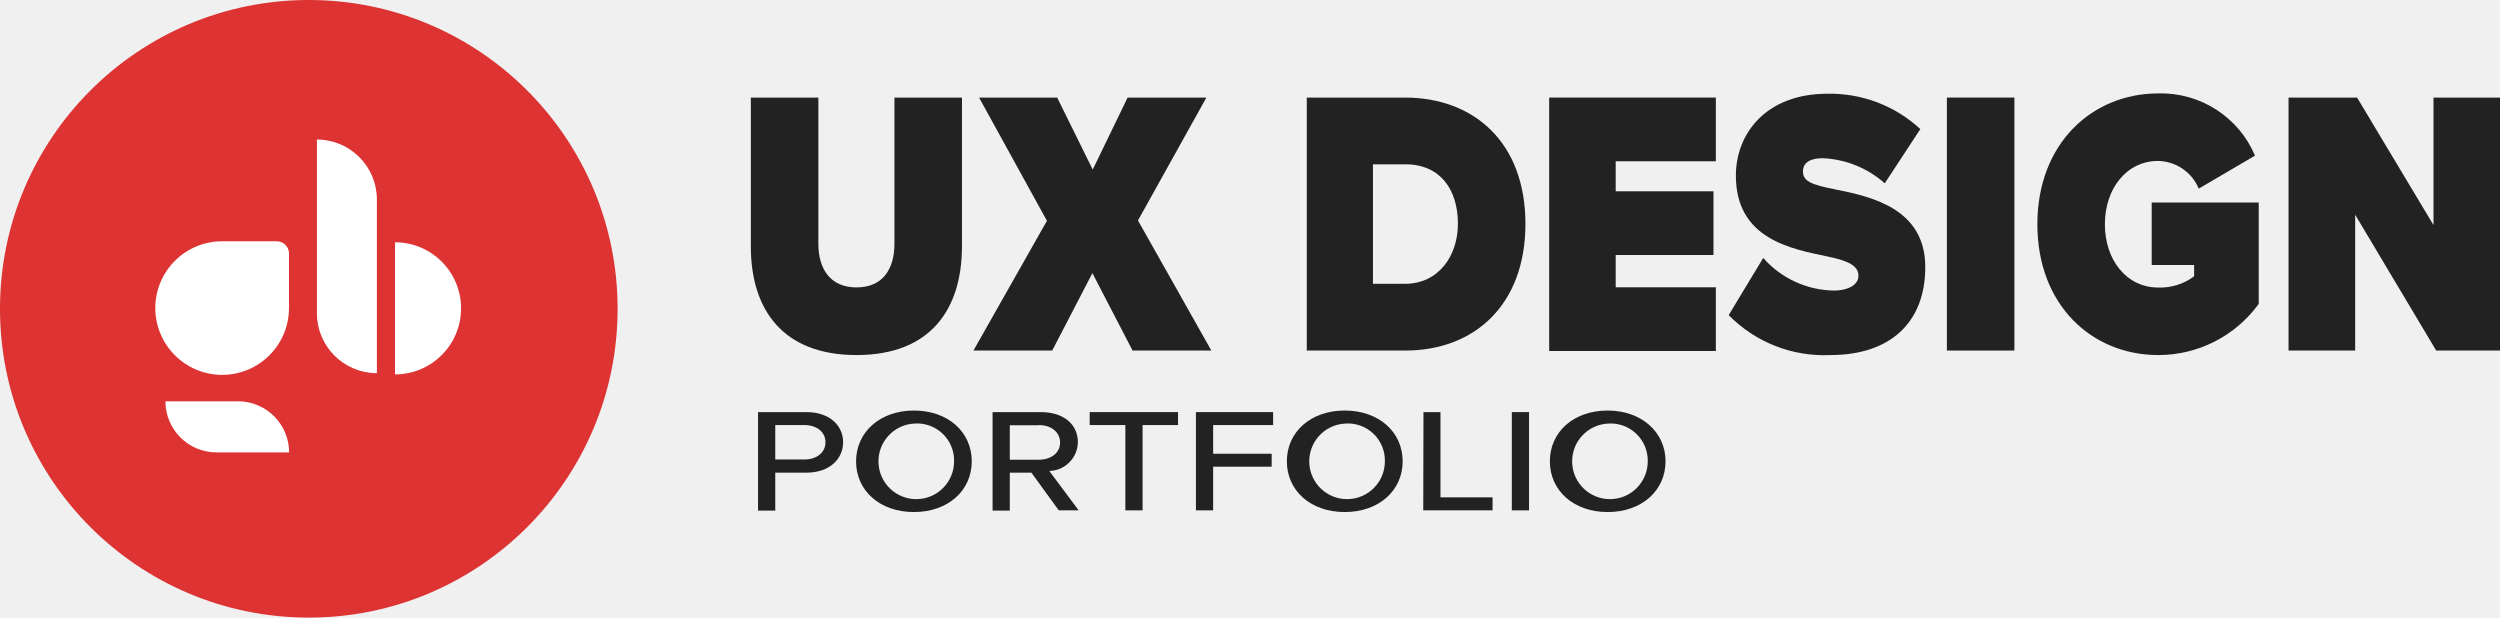
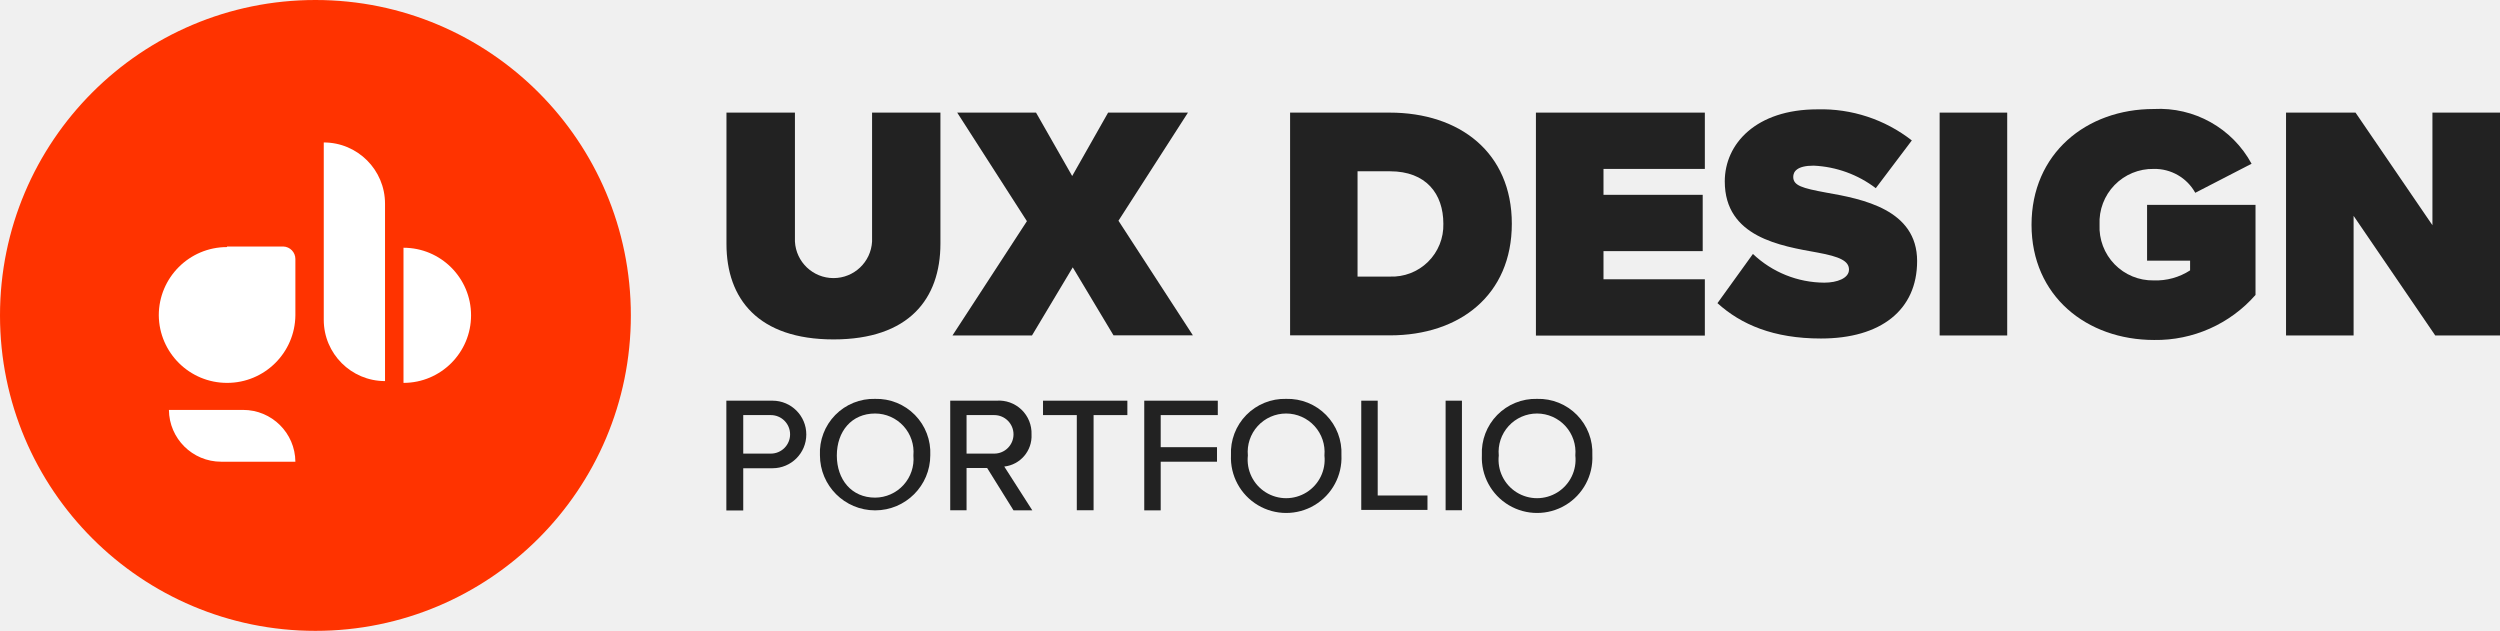
- <svg xmlns="http://www.w3.org/2000/svg" width="222.15" height="54.89" viewBox="0 0 222.15 54.89">
+ <svg xmlns="http://www.w3.org/2000/svg" width="222" height="56.03" viewBox="0 0 222 56.03">
  <defs>
    <style>
      .cls-1 {
-         fill: #d33;
+         fill: #f30;
      }

      .cls-2 {
        fill: #fff;
      }

      .cls-3 {
        fill: #222;
      }
    </style>
  </defs>
  <g id="Layer_2" data-name="Layer 2">
    <g id="Layer_1-2" data-name="Layer 1">
-       <circle class="cls-1" cx="27.44" cy="27.44" r="27.44" />
      <g>
+         <circle class="cls-1" cx="28.01" cy="28.01" r="28.01" />
        <g>
-           <path class="cls-2" d="M35.1,21.53a5.87,5.87,0,0,1,0,11.74Z" />
-           <path class="cls-2" d="M28.16,12.39h0a5.33,5.33,0,0,1,5.33,5.33V33.15a0,0,0,0,1,0,0h0a5.33,5.33,0,0,1-5.33-5.33V12.39A0,0,0,0,1,28.16,12.39Z" transform="translate(61.65 45.55) rotate(-180)" />
+           <g>
+             <path class="cls-2" d="M35.83,22a6,6,0,1,1,0,12Z" />
+             <path class="cls-2" d="M28.75,12.65h0a5.44,5.44,0,0,1,5.44,5.44V33.84a0,0,0,0,1,0,0h0a5.44,5.44,0,0,1-5.44-5.44V12.65A0,0,0,0,1,28.75,12.65Z" transform="translate(62.94 46.49) rotate(-180)" />
+           </g>
+           <g>
+             <path class="cls-2" d="M15,36.4h6.58A4.64,4.64,0,0,1,26.23,41v0a0,0,0,0,1,0,0H19.64A4.64,4.64,0,0,1,15,36.4v0A0,0,0,0,1,15,36.4Z" />
+             <path class="cls-2" d="M20.16,21.89h5A1.11,1.11,0,0,1,26.23,23v5A6.06,6.06,0,0,1,20.16,34h0A6.06,6.06,0,0,1,14.1,28v0a6.06,6.06,0,0,1,6.06-6.06Z" />
+           </g>
        </g>
        <g>
-           <path class="cls-2" d="M14.7,35.66h6.45a4.54,4.54,0,0,1,4.54,4.54v0a0,0,0,0,1,0,0H19.24a4.54,4.54,0,0,1-4.54-4.54v0A0,0,0,0,1,14.7,35.66Z" />
-           <path class="cls-2" d="M19.75,21.44h4.85a1.08,1.08,0,0,1,1.08,1.08v4.85a5.94,5.94,0,0,1-5.94,5.94h0a5.94,5.94,0,0,1-5.94-5.94v0A5.94,5.94,0,0,1,19.75,21.44Z" />
+           <path class="cls-3" d="M64.5,35.58h4.1a3,3,0,1,1,0,6H66v3.75H64.5Zm3.91,1.28H66v3.42h2.45a1.71,1.71,0,1,0,0-3.42Z" />
+           <path class="cls-3" d="M77.71,35.42a4.78,4.78,0,0,1,4.9,5,4.9,4.9,0,1,1-9.8,0A4.78,4.78,0,0,1,77.71,35.42Zm0,1.3c-2.09,0-3.4,1.59-3.4,3.73s1.31,3.74,3.4,3.74a3.43,3.43,0,0,0,3.4-3.74A3.42,3.42,0,0,0,77.71,36.72Z" />
+           <path class="cls-3" d="M87.66,41.56H85.83v3.75H84.38V35.58h4.1a2.9,2.9,0,0,1,3.12,3,2.73,2.73,0,0,1-2.42,2.85l2.49,3.89H90Zm.63-4.7H85.83v3.42h2.46a1.71,1.71,0,1,0,0-3.42Z" />
+           <path class="cls-3" d="M95.62,36.86h-3V35.58h7.49v1.28h-3v8.45H95.62Z" />
+           <path class="cls-3" d="M101.61,35.58h6.53v1.28h-5.07v2.85h5V41h-5v4.32h-1.46Z" />
+           <path class="cls-3" d="M114.21,35.42a4.78,4.78,0,0,1,4.91,5,4.91,4.91,0,1,1-9.81,0A4.78,4.78,0,0,1,114.21,35.42Zm0,1.3a3.41,3.41,0,0,0-3.4,3.73,3.42,3.42,0,1,0,6.8,0A3.42,3.42,0,0,0,114.21,36.72Z" />
+           <path class="cls-3" d="M120.88,35.58h1.46V44h4.42v1.28h-5.88Z" />
+           <path class="cls-3" d="M128.37,35.58h1.45v9.73h-1.45Z" />
+           <path class="cls-3" d="M136.49,35.42a4.78,4.78,0,0,1,4.91,5,4.91,4.91,0,1,1-9.81,0A4.78,4.78,0,0,1,136.49,35.42Zm0,1.3a3.41,3.41,0,0,0-3.4,3.73,3.42,3.42,0,1,0,6.8,0A3.42,3.42,0,0,0,136.49,36.72Z" />
        </g>
-       </g>
-       <g>
-         <path class="cls-3" d="M66.72,8.67h6v13c0,2.15,1,3.87,3.39,3.87s3.37-1.72,3.37-3.87v-13h6V21.88c0,5.59-2.78,9.67-9.37,9.67s-9.39-4.08-9.39-9.64Z" />
-         <path class="cls-3" d="M97.07,24.27,93.5,31.15h-7l6.53-11.53L87,8.67h6.94l3.16,6.4,3.1-6.4h7l-6.08,10.92,6.52,11.56h-7Z" />
-         <path class="cls-3" d="M116.12,8.67h8.72c6.15,0,10.71,4,10.71,11.22S131,31.15,124.87,31.15h-8.75Zm8.72,16.55c3,0,4.71-2.5,4.71-5.33,0-3-1.52-5.29-4.68-5.29H122V25.22Z" />
-         <path class="cls-3" d="M137.66,8.67h14.81v5.66h-8.9V17h8.69v5.66h-8.69v2.87h8.9v5.66H137.66Z" />
-         <path class="cls-3" d="M156.68,22.92a8.53,8.53,0,0,0,6.3,2.9c1.11,0,2.16-.44,2.16-1.31s-.82-1.32-2.75-1.72c-3.22-.67-8.14-1.55-8.14-7.18,0-3.81,2.76-7.28,8.11-7.28a11.8,11.8,0,0,1,8.28,3.14l-3.16,4.82A8.88,8.88,0,0,0,162,14.06c-1.46,0-1.79.61-1.79,1.18,0,.88.79,1.18,2.87,1.59,3.22.64,8,1.71,8,6.9,0,5-3.19,7.82-8.43,7.82A11.88,11.88,0,0,1,153.61,28Z" />
-         <path class="cls-3" d="M173,8.67H179V31.15H173Z" />
-         <path class="cls-3" d="M191.8,8.3a9.07,9.07,0,0,1,8.58,5.53l-5,2.93a4,4,0,0,0-3.6-2.46c-2.84,0-4.74,2.49-4.74,5.63s1.9,5.62,4.74,5.62a5,5,0,0,0,3.19-1v-1h-3.77V18h9.51v9a11,11,0,0,1-8.93,4.55c-5.91,0-10.74-4.45-10.74-11.62S185.89,8.3,191.8,8.3Z" />
-         <path class="cls-3" d="M209.28,19.08V31.15h-5.92V8.67h6.09L216.24,20V8.67h5.91V31.15h-5.67Z" />
-       </g>
-       <g>
-         <path class="cls-3" d="M67.36,36.62h4.3c2.1,0,3.26,1.23,3.26,2.68S73.75,42,71.66,42H68.89v3.37H67.36Zm4.11,1.15H68.89v3.06h2.58c1.1,0,1.88-.61,1.88-1.53S72.57,37.77,71.47,37.77Z" />
-         <path class="cls-3" d="M81.21,36.48c3.05,0,5.14,1.92,5.14,4.51s-2.09,4.51-5.14,4.51S76.07,43.58,76.07,41,78.17,36.48,81.21,36.48Zm0,1.16A3.36,3.36,0,1,0,84.78,41,3.29,3.29,0,0,0,81.21,37.64Z" />
-         <path class="cls-3" d="M91.65,42H89.73v3.37H88.2V36.62h4.3c2,0,3.28,1.07,3.28,2.68a2.6,2.6,0,0,1-2.54,2.55l2.61,3.5H94.08Zm.65-4.21H89.73v3.06H92.3c1.11,0,1.9-.61,1.9-1.53S93.41,37.77,92.3,37.77Z" />
-         <path class="cls-3" d="M100,37.77H96.83V36.62h7.85v1.15h-3.15v7.58H100Z" />
-         <path class="cls-3" d="M106.27,36.62h6.86v1.15H107.8v2.55H113v1.15H107.8v3.88h-1.53Z" />
-         <path class="cls-3" d="M119.49,36.48c3.05,0,5.15,1.92,5.15,4.51s-2.1,4.51-5.15,4.51-5.14-1.92-5.14-4.51S116.45,36.48,119.49,36.48Zm0,1.16A3.36,3.36,0,1,0,123.06,41,3.29,3.29,0,0,0,119.49,37.64Z" />
-         <path class="cls-3" d="M126.49,36.62H128v7.57h4.63v1.16h-6.16Z" />
-         <path class="cls-3" d="M134.34,36.62h1.53v8.73h-1.53Z" />
-         <path class="cls-3" d="M142.86,36.48c3,0,5.14,1.92,5.14,4.51s-2.1,4.51-5.14,4.51-5.14-1.92-5.14-4.51S139.81,36.48,142.86,36.48Zm0,1.16A3.36,3.36,0,1,0,146.42,41,3.3,3.3,0,0,0,142.86,37.64Z" />
+         <g>
+           <path class="cls-3" d="M64.51,10h6.08V21.45a3.43,3.43,0,0,0,6.85,0V10h6.07V21.63c0,4.92-2.81,8.51-9.49,8.51s-9.51-3.59-9.51-8.48Z" />
+           <path class="cls-3" d="M95.26,23.74l-3.62,6.05H84.58l6.61-10.15L85,10h7l3.21,5.63L98.4,10h7.09l-6.17,9.6,6.61,10.18H98.88Z" />
+           <path class="cls-3" d="M114.56,10h8.84c6.23,0,10.85,3.55,10.85,9.87s-4.62,9.91-10.82,9.91h-8.87Zm8.84,14.56a4.57,4.57,0,0,0,4.77-4.69c0-2.67-1.54-4.66-4.74-4.66h-2.88v9.35Z" />
+           <path class="cls-3" d="M136.39,10h15v5h-9V17.3h8.81v5h-8.81V24.8h9v5h-15Z" />
+           <path class="cls-3" d="M155.66,22.55A9.26,9.26,0,0,0,162,25.1c1.13,0,2.19-.39,2.19-1.16s-.83-1.15-2.78-1.51c-3.27-.59-8.25-1.36-8.25-6.32,0-3.35,2.79-6.4,8.22-6.4a13.05,13.05,0,0,1,8.39,2.76l-3.2,4.24a9.83,9.83,0,0,0-5.52-2c-1.48,0-1.81.53-1.81,1,0,.77.8,1,2.91,1.39,3.26.57,8.09,1.51,8.09,6.08,0,4.36-3.23,6.88-8.54,6.88-4.21,0-7.09-1.24-9.19-3.14Z" />
+           <path class="cls-3" d="M172.24,10h6V29.79h-6Z" />
+           <path class="cls-3" d="M191.25,9.68a9.31,9.31,0,0,1,8.69,4.86l-5,2.58A4.12,4.12,0,0,0,191.25,15a4.73,4.73,0,0,0-4.81,4.95,4.73,4.73,0,0,0,4.81,4.95,5.58,5.58,0,0,0,3.23-.89v-.86h-3.82V18.19h9.63v8a11.74,11.74,0,0,1-9,4c-6,0-10.89-3.91-10.89-10.23S185.26,9.68,191.25,9.68Z" />
+           <path class="cls-3" d="M209,19.17V29.79h-6V10h6.17L216,20V10h6V29.79h-5.75Z" />
+         </g>
      </g>
    </g>
  </g>
</svg>
